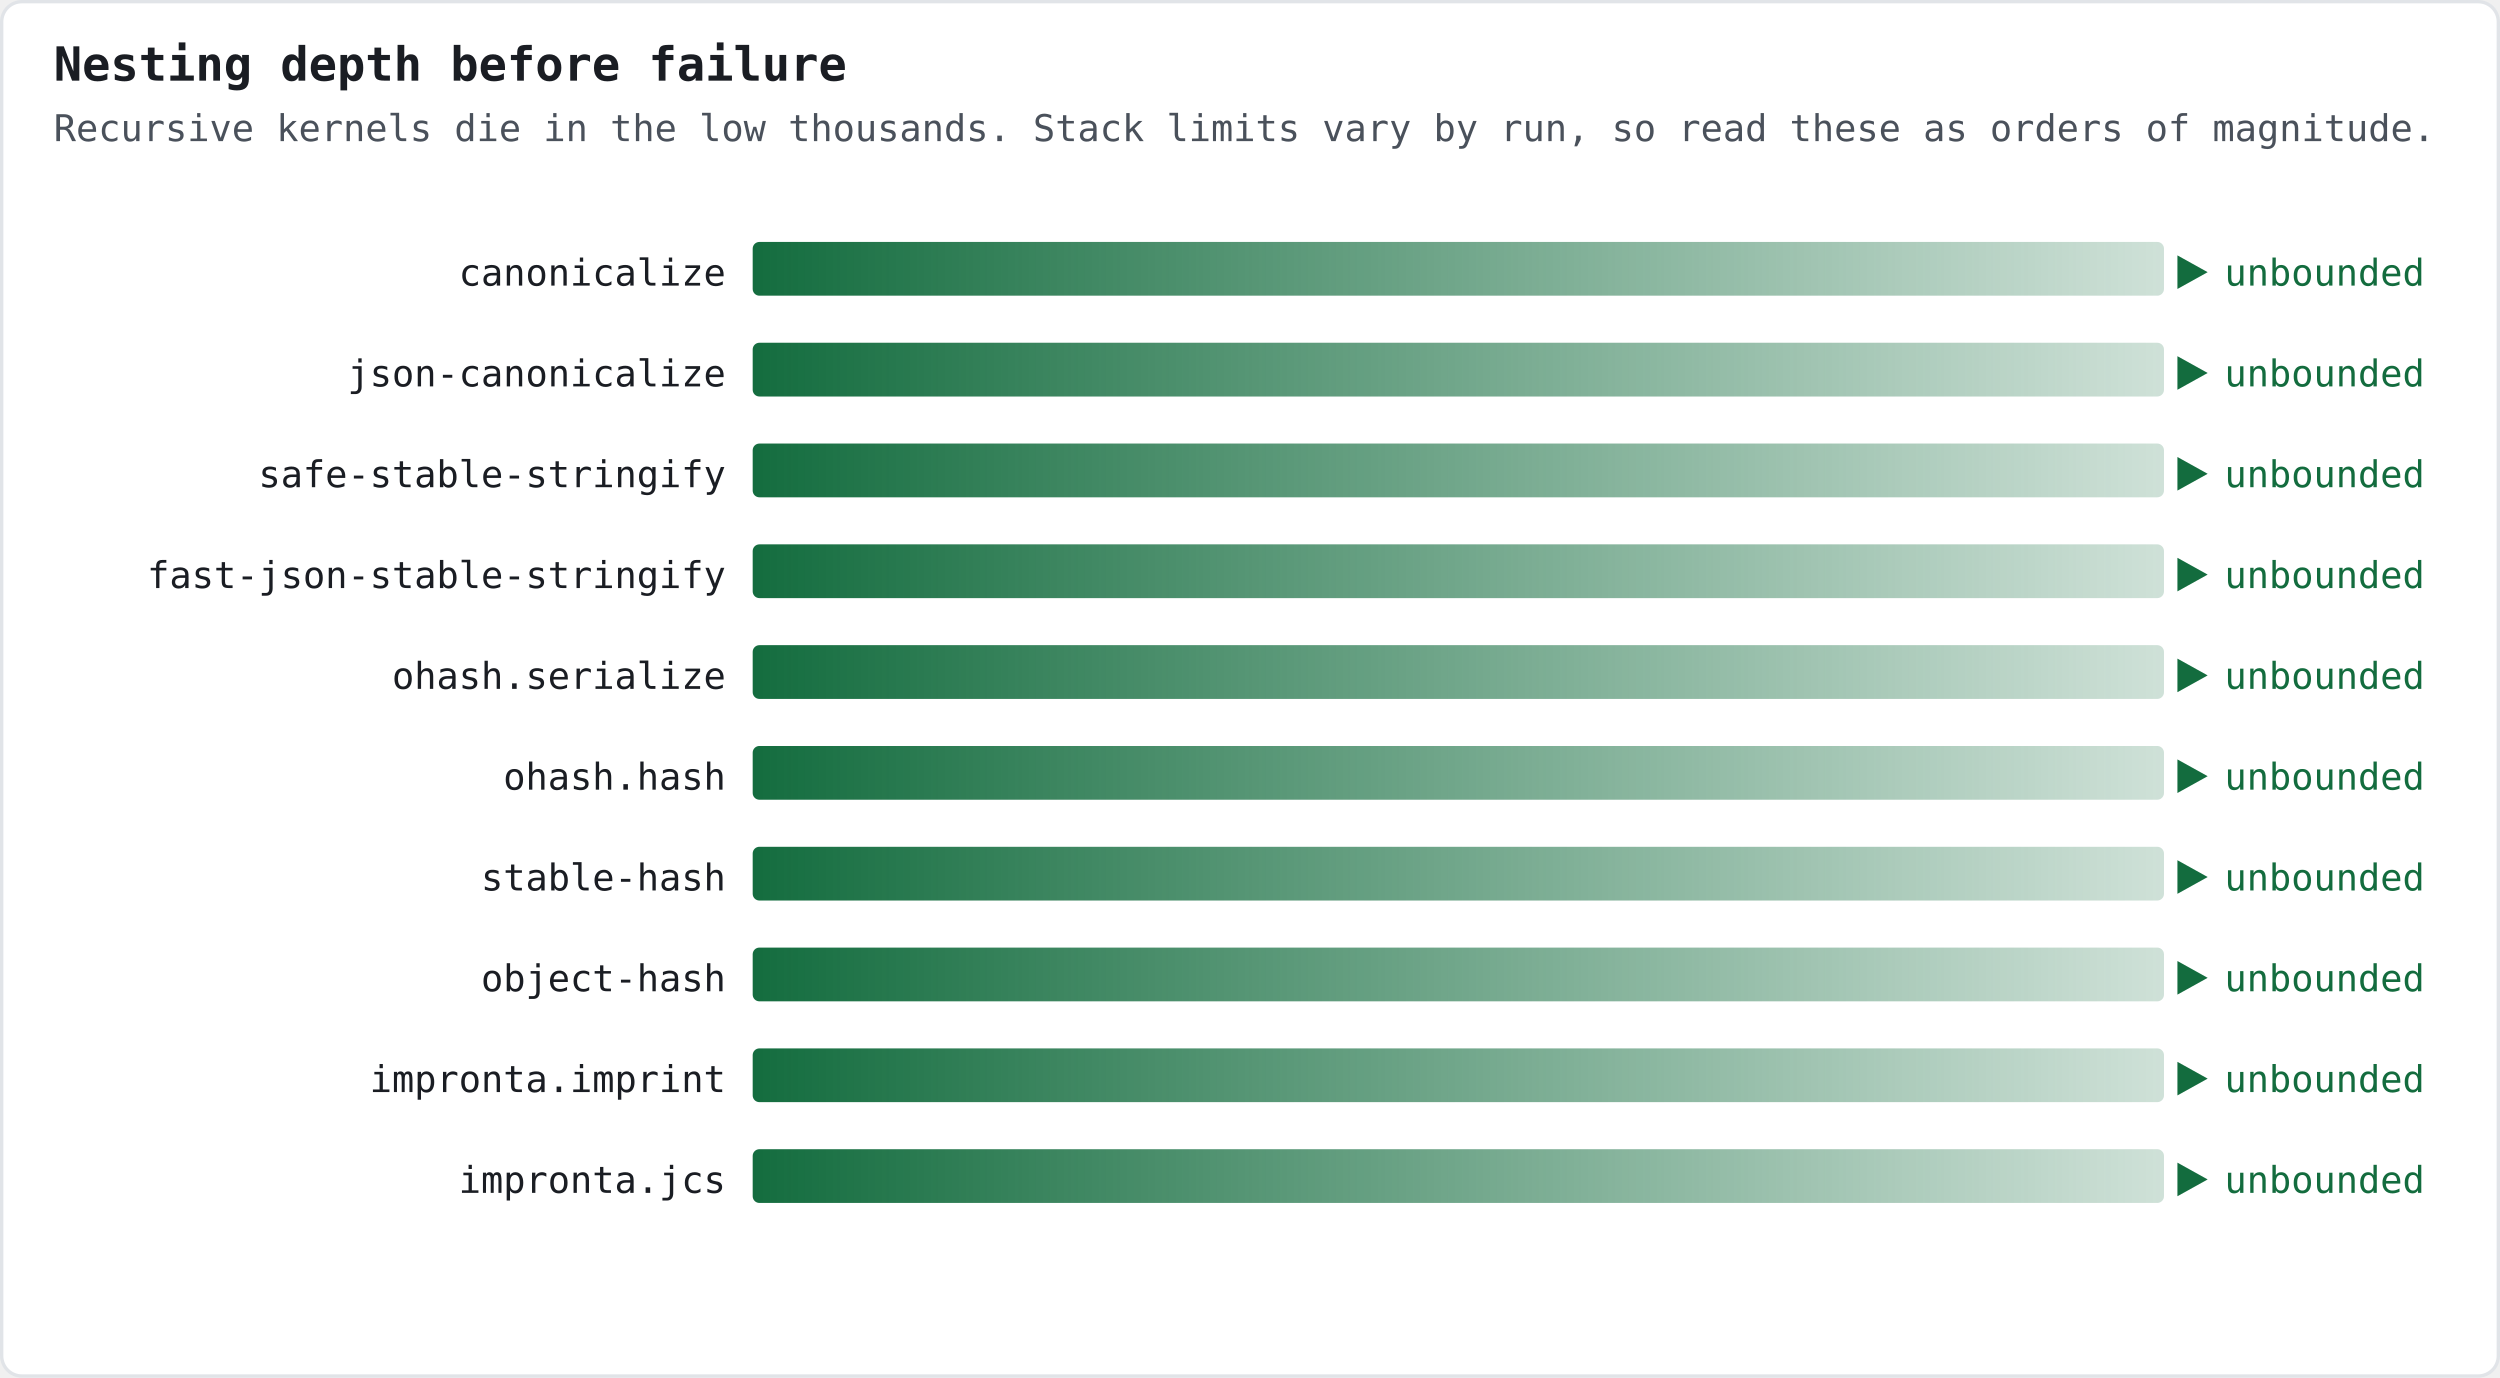
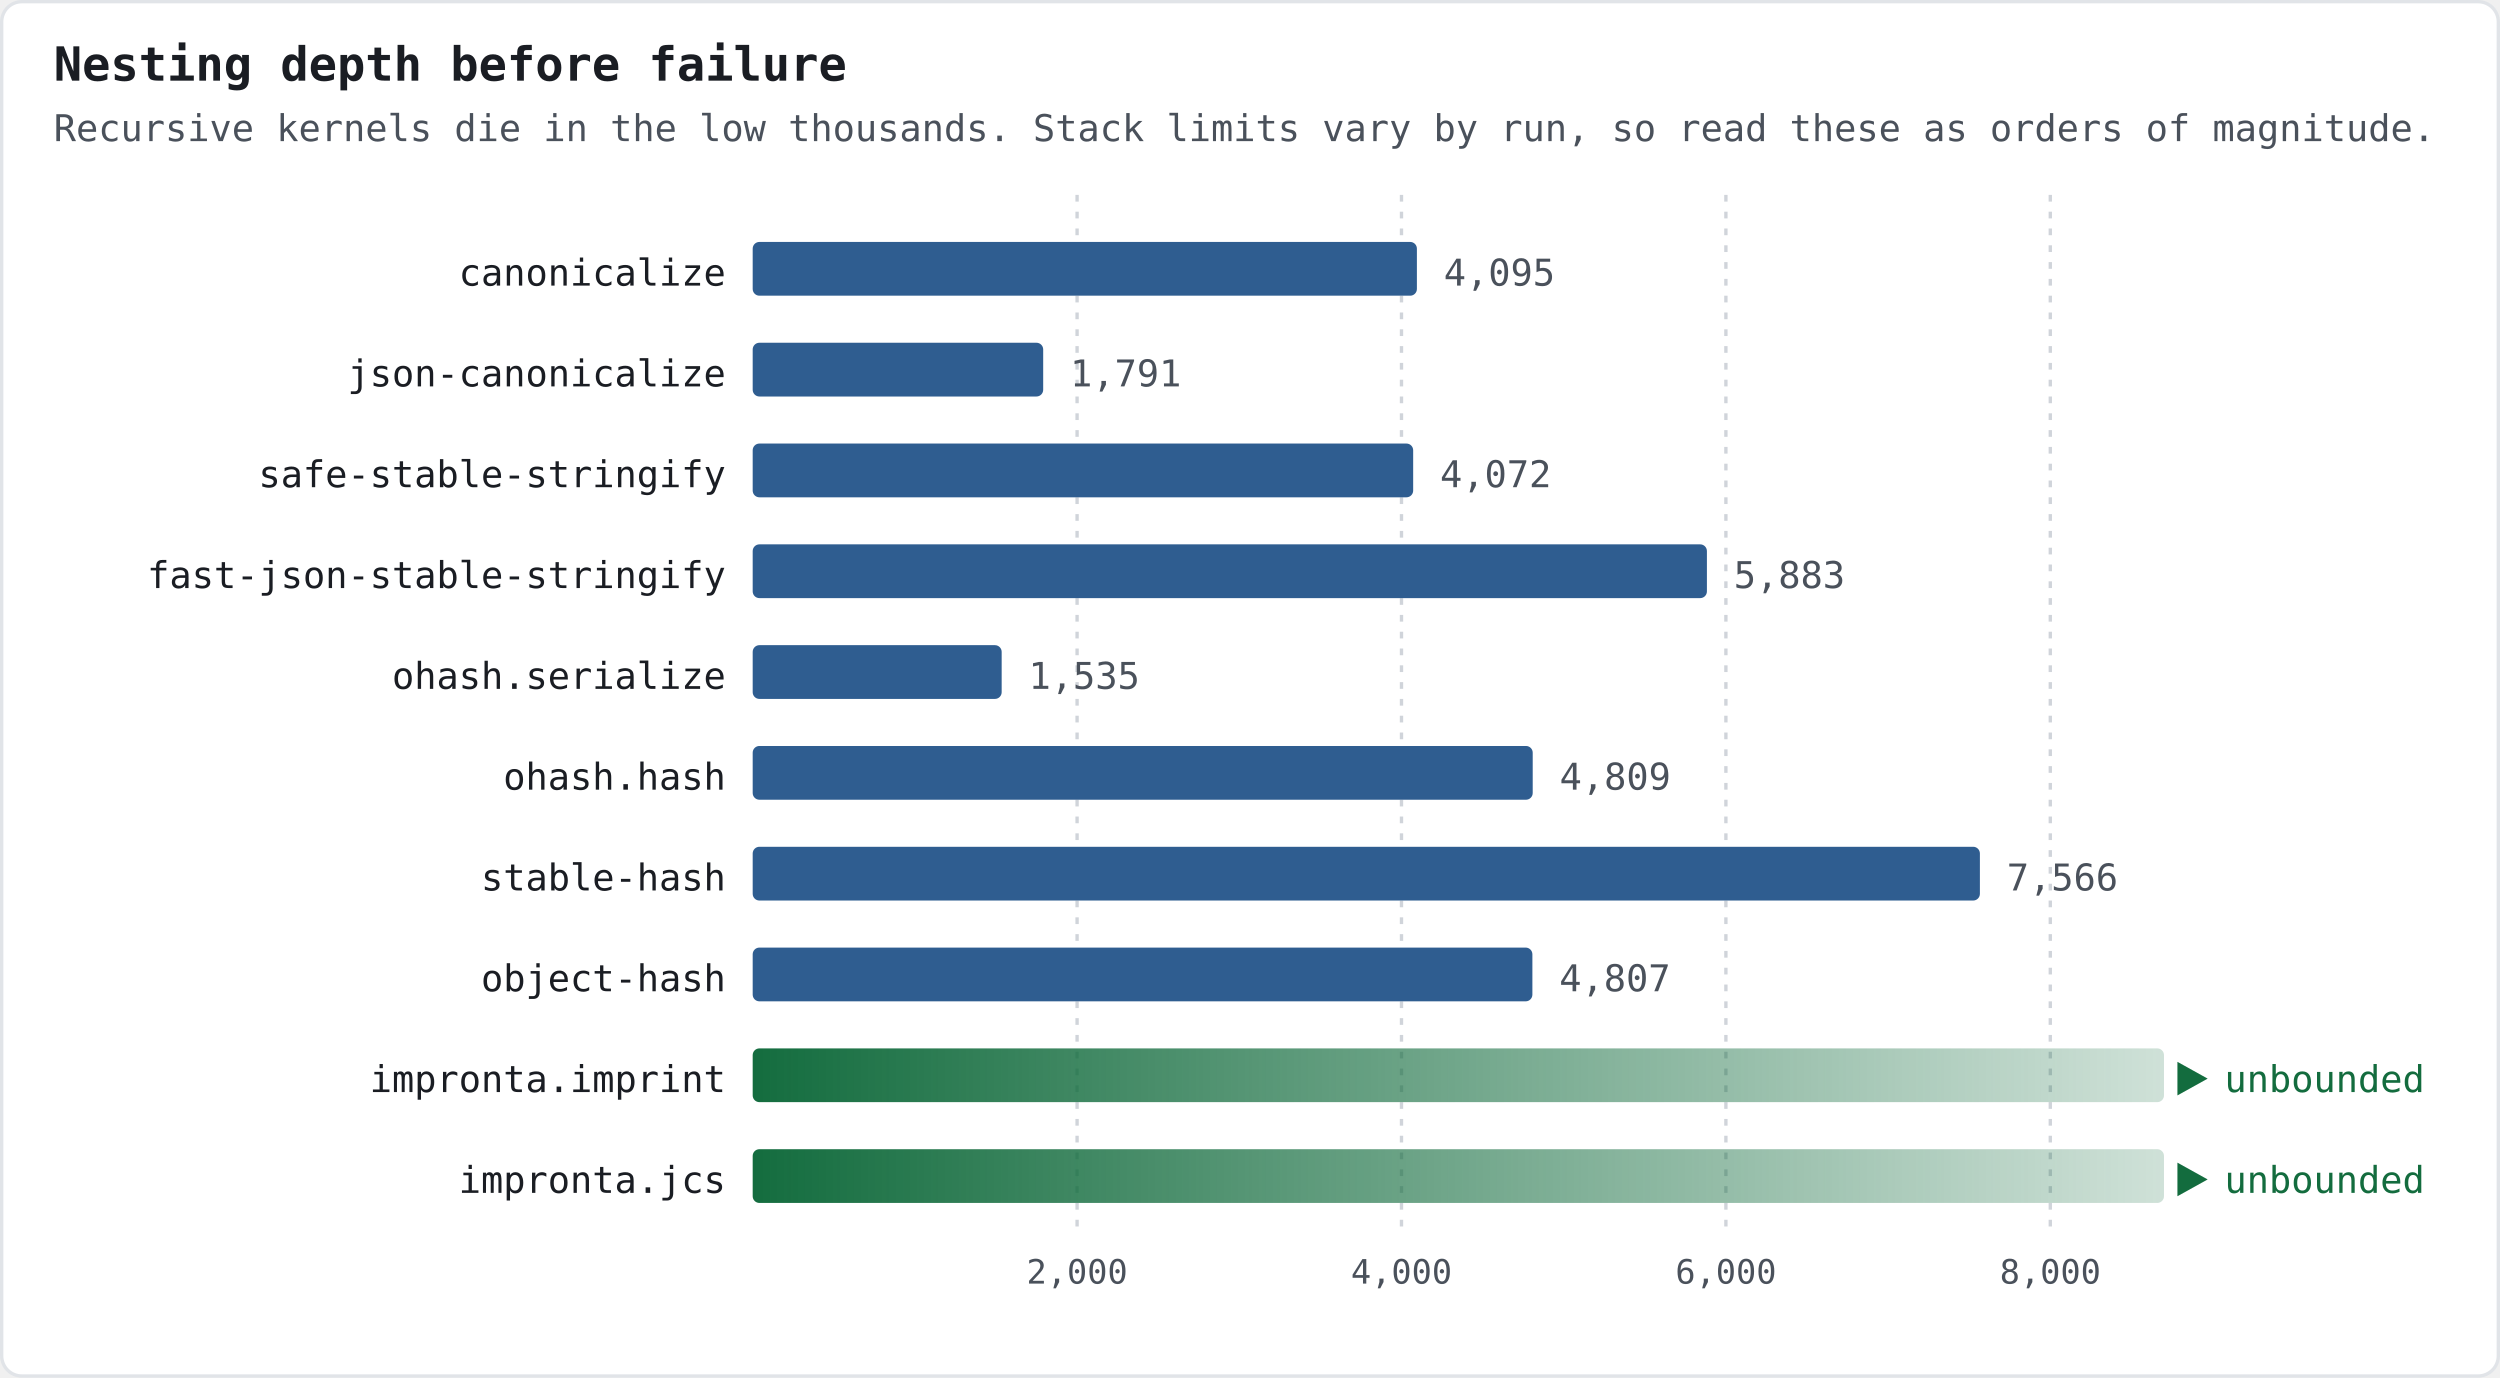
<svg xmlns="http://www.w3.org/2000/svg" width="744" height="410" viewBox="0 0 744 410" role="img" aria-label="Nesting depth handled before failure, by implementation">
  <style>text { font-family: ui-monospace, SFMono-Regular, Menlo, Consolas, monospace; }</style>
  <rect x="0.5" y="0.5" width="743" height="409" rx="6" fill="#ffffff" stroke="#e1e4e8" stroke-width="1" />
  <text x="16" y="24" class="f-fg" fill="#1a1d23" font-size="14" font-weight="700">Nesting depth before failure</text>
  <text x="16" y="42" class="f-muted" fill="#4a515b" font-size="11">Recursive kernels die in the low thousands. Stack limits vary by run, so read these as orders of magnitude.</text>
+   <line x1="320.542" y1="58" x2="320.542" y2="366" class="s-grid" stroke="#d0d4da" stroke-width="1" stroke-dasharray="2 3" />
+   <text x="320.542" y="382" class="f-muted" fill="#4a515b" font-size="10" text-anchor="middle">2,000</text>
+   <line x1="417.083" y1="58" x2="417.083" y2="366" class="s-grid" stroke="#d0d4da" stroke-width="1" stroke-dasharray="2 3" />
+   <text x="417.083" y="382" class="f-muted" fill="#4a515b" font-size="10" text-anchor="middle">4,000</text>
+   <line x1="513.625" y1="58" x2="513.625" y2="366" class="s-grid" stroke="#d0d4da" stroke-width="1" stroke-dasharray="2 3" />
+   <text x="513.625" y="382" class="f-muted" fill="#4a515b" font-size="10" text-anchor="middle">6,000</text>
+   <line x1="610.167" y1="58" x2="610.167" y2="366" class="s-grid" stroke="#d0d4da" stroke-width="1" stroke-dasharray="2 3" />
+   <text x="610.167" y="382" class="f-muted" fill="#4a515b" font-size="10" text-anchor="middle">8,000</text>
  <defs>
    <linearGradient id="sc-unbounded" x1="0" x2="1">
      <stop offset="0" class="p-accent" stop-color="#136c3e" stop-opacity="1" />
      <stop offset="1" class="p-accent" stop-color="#136c3e" stop-opacity="0.2" />
    </linearGradient>
  </defs>
  <text x="216" y="85" class="f-fg" fill="#1a1d23" font-size="11" text-anchor="end">canonicalize</text>
-   <rect x="224" y="72" width="420" height="16" rx="2" fill="url(#sc-unbounded)" />
-   <path d="M 648 76 L 657 81 L 648 86 Z" class="f-accent" fill="#136c3e" />
-   <text x="662" y="85" class="f-accent" fill="#136c3e" font-size="11">unbounded</text>
+   <rect x="224" y="72" width="197.669" height="16" rx="2" class="f-bar" fill="#2f5d90" />
+   <text x="429.669" y="85" class="f-muted" fill="#4a515b" font-size="11">4,095</text>
  <text x="216" y="115" class="f-fg" fill="#1a1d23" font-size="11" text-anchor="end">json-canonicalize</text>
-   <rect x="224" y="102" width="420" height="16" rx="2" fill="url(#sc-unbounded)" />
-   <path d="M 648 106 L 657 111 L 648 116 Z" class="f-accent" fill="#136c3e" />
-   <text x="662" y="115" class="f-accent" fill="#136c3e" font-size="11">unbounded</text>
+   <rect x="224" y="102" width="86.453" height="16" rx="2" class="f-bar" fill="#2f5d90" />
+   <text x="318.453" y="115" class="f-muted" fill="#4a515b" font-size="11">1,791</text>
  <text x="216" y="145" class="f-fg" fill="#1a1d23" font-size="11" text-anchor="end">safe-stable-stringify</text>
-   <rect x="224" y="132" width="420" height="16" rx="2" fill="url(#sc-unbounded)" />
-   <path d="M 648 136 L 657 141 L 648 146 Z" class="f-accent" fill="#136c3e" />
-   <text x="662" y="145" class="f-accent" fill="#136c3e" font-size="11">unbounded</text>
+   <rect x="224" y="132" width="196.559" height="16" rx="2" class="f-bar" fill="#2f5d90" />
+   <text x="428.559" y="145" class="f-muted" fill="#4a515b" font-size="11">4,072</text>
  <text x="216" y="175" class="f-fg" fill="#1a1d23" font-size="11" text-anchor="end">fast-json-stable-stringify</text>
-   <rect x="224" y="162" width="420" height="16" rx="2" fill="url(#sc-unbounded)" />
-   <path d="M 648 166 L 657 171 L 648 176 Z" class="f-accent" fill="#136c3e" />
-   <text x="662" y="175" class="f-accent" fill="#136c3e" font-size="11">unbounded</text>
+   <rect x="224" y="162" width="283.978" height="16" rx="2" class="f-bar" fill="#2f5d90" />
+   <text x="515.978" y="175" class="f-muted" fill="#4a515b" font-size="11">5,883</text>
  <text x="216" y="205" class="f-fg" fill="#1a1d23" font-size="11" text-anchor="end">ohash.serialize</text>
-   <rect x="224" y="192" width="420" height="16" rx="2" fill="url(#sc-unbounded)" />
-   <path d="M 648 196 L 657 201 L 648 206 Z" class="f-accent" fill="#136c3e" />
-   <text x="662" y="205" class="f-accent" fill="#136c3e" font-size="11">unbounded</text>
+   <rect x="224" y="192" width="74.096" height="16" rx="2" class="f-bar" fill="#2f5d90" />
+   <text x="306.096" y="205" class="f-muted" fill="#4a515b" font-size="11">1,535</text>
  <text x="216" y="235" class="f-fg" fill="#1a1d23" font-size="11" text-anchor="end">ohash.hash</text>
-   <rect x="224" y="222" width="420" height="16" rx="2" fill="url(#sc-unbounded)" />
-   <path d="M 648 226 L 657 231 L 648 236 Z" class="f-accent" fill="#136c3e" />
-   <text x="662" y="235" class="f-accent" fill="#136c3e" font-size="11">unbounded</text>
+   <rect x="224" y="222" width="232.135" height="16" rx="2" class="f-bar" fill="#2f5d90" />
+   <text x="464.135" y="235" class="f-muted" fill="#4a515b" font-size="11">4,809</text>
  <text x="216" y="265" class="f-fg" fill="#1a1d23" font-size="11" text-anchor="end">stable-hash</text>
-   <rect x="224" y="252" width="420" height="16" rx="2" fill="url(#sc-unbounded)" />
-   <path d="M 648 256 L 657 261 L 648 266 Z" class="f-accent" fill="#136c3e" />
-   <text x="662" y="265" class="f-accent" fill="#136c3e" font-size="11">unbounded</text>
+   <rect x="224" y="252" width="365.217" height="16" rx="2" class="f-bar" fill="#2f5d90" />
+   <text x="597.217" y="265" class="f-muted" fill="#4a515b" font-size="11">7,566</text>
  <text x="216" y="295" class="f-fg" fill="#1a1d23" font-size="11" text-anchor="end">object-hash</text>
-   <rect x="224" y="282" width="420" height="16" rx="2" fill="url(#sc-unbounded)" />
-   <path d="M 648 286 L 657 291 L 648 296 Z" class="f-accent" fill="#136c3e" />
-   <text x="662" y="295" class="f-accent" fill="#136c3e" font-size="11">unbounded</text>
+   <rect x="224" y="282" width="232.038" height="16" rx="2" class="f-bar" fill="#2f5d90" />
+   <text x="464.038" y="295" class="f-muted" fill="#4a515b" font-size="11">4,807</text>
  <text x="216" y="325" class="f-fg" fill="#1a1d23" font-size="11" text-anchor="end">impronta.imprint</text>
  <rect x="224" y="312" width="420" height="16" rx="2" fill="url(#sc-unbounded)" />
  <path d="M 648 316 L 657 321 L 648 326 Z" class="f-accent" fill="#136c3e" />
  <text x="662" y="325" class="f-accent" fill="#136c3e" font-size="11">unbounded</text>
  <text x="216" y="355" class="f-fg" fill="#1a1d23" font-size="11" text-anchor="end">impronta.jcs</text>
  <rect x="224" y="342" width="420" height="16" rx="2" fill="url(#sc-unbounded)" />
  <path d="M 648 346 L 657 351 L 648 356 Z" class="f-accent" fill="#136c3e" />
  <text x="662" y="355" class="f-accent" fill="#136c3e" font-size="11">unbounded</text>
</svg>
